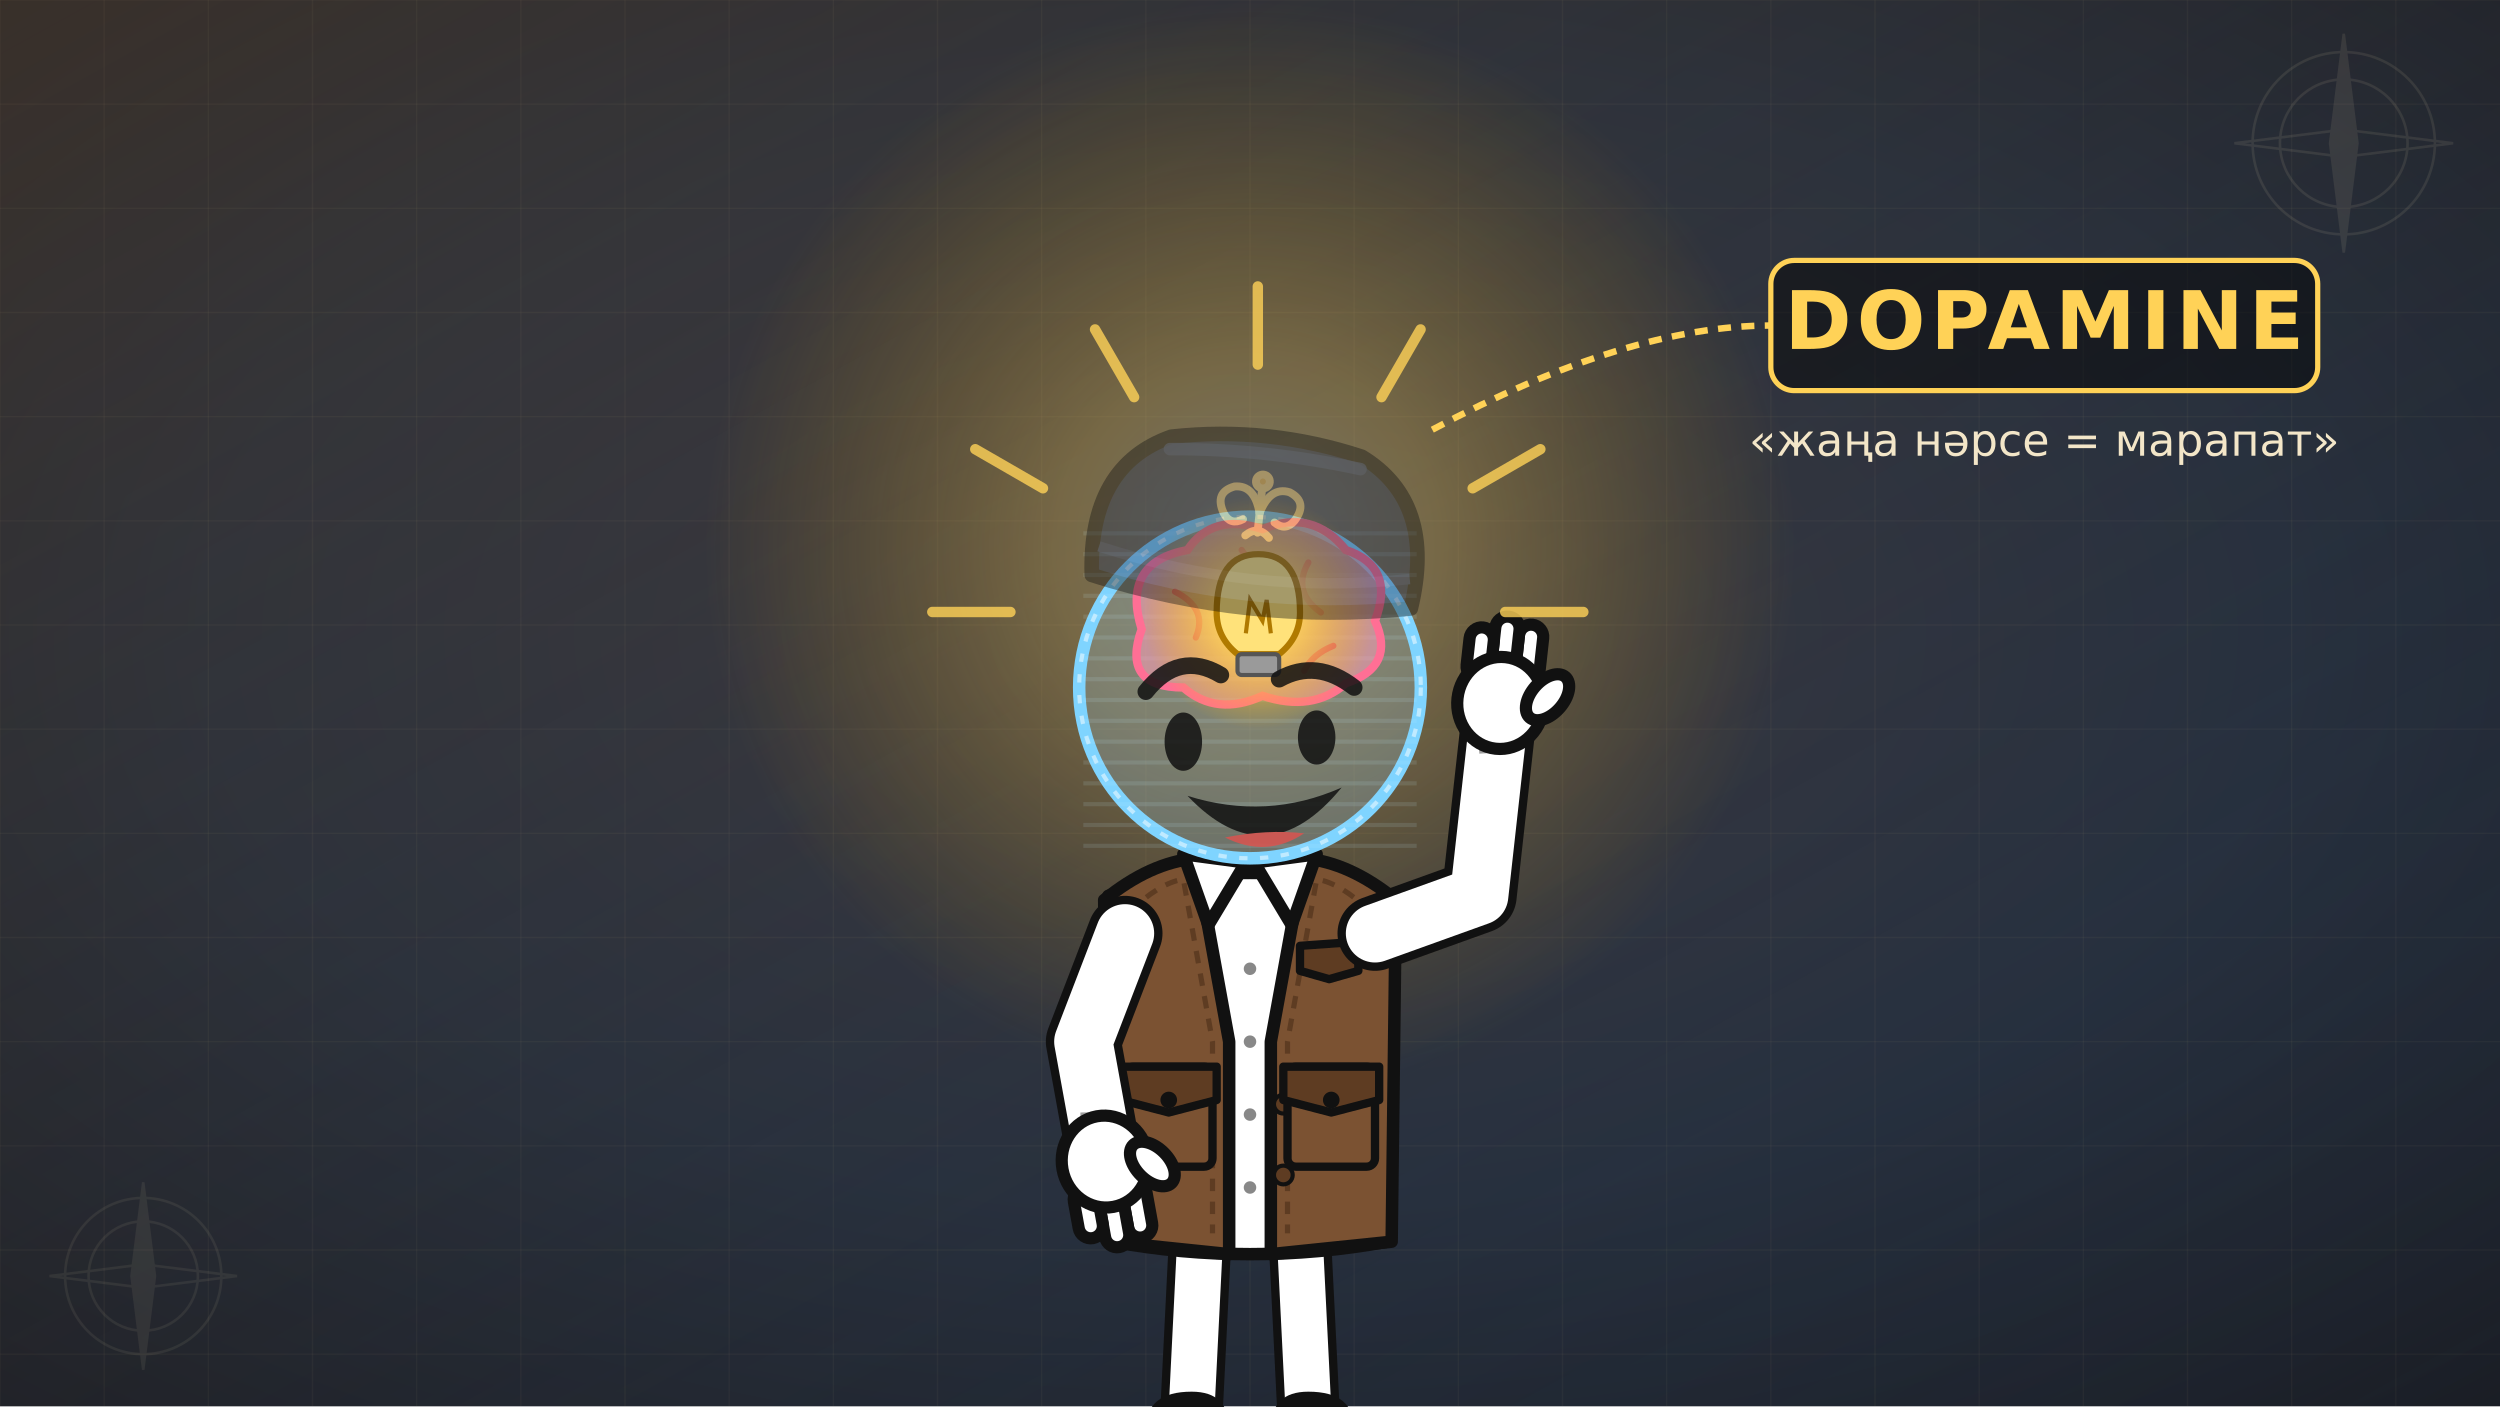
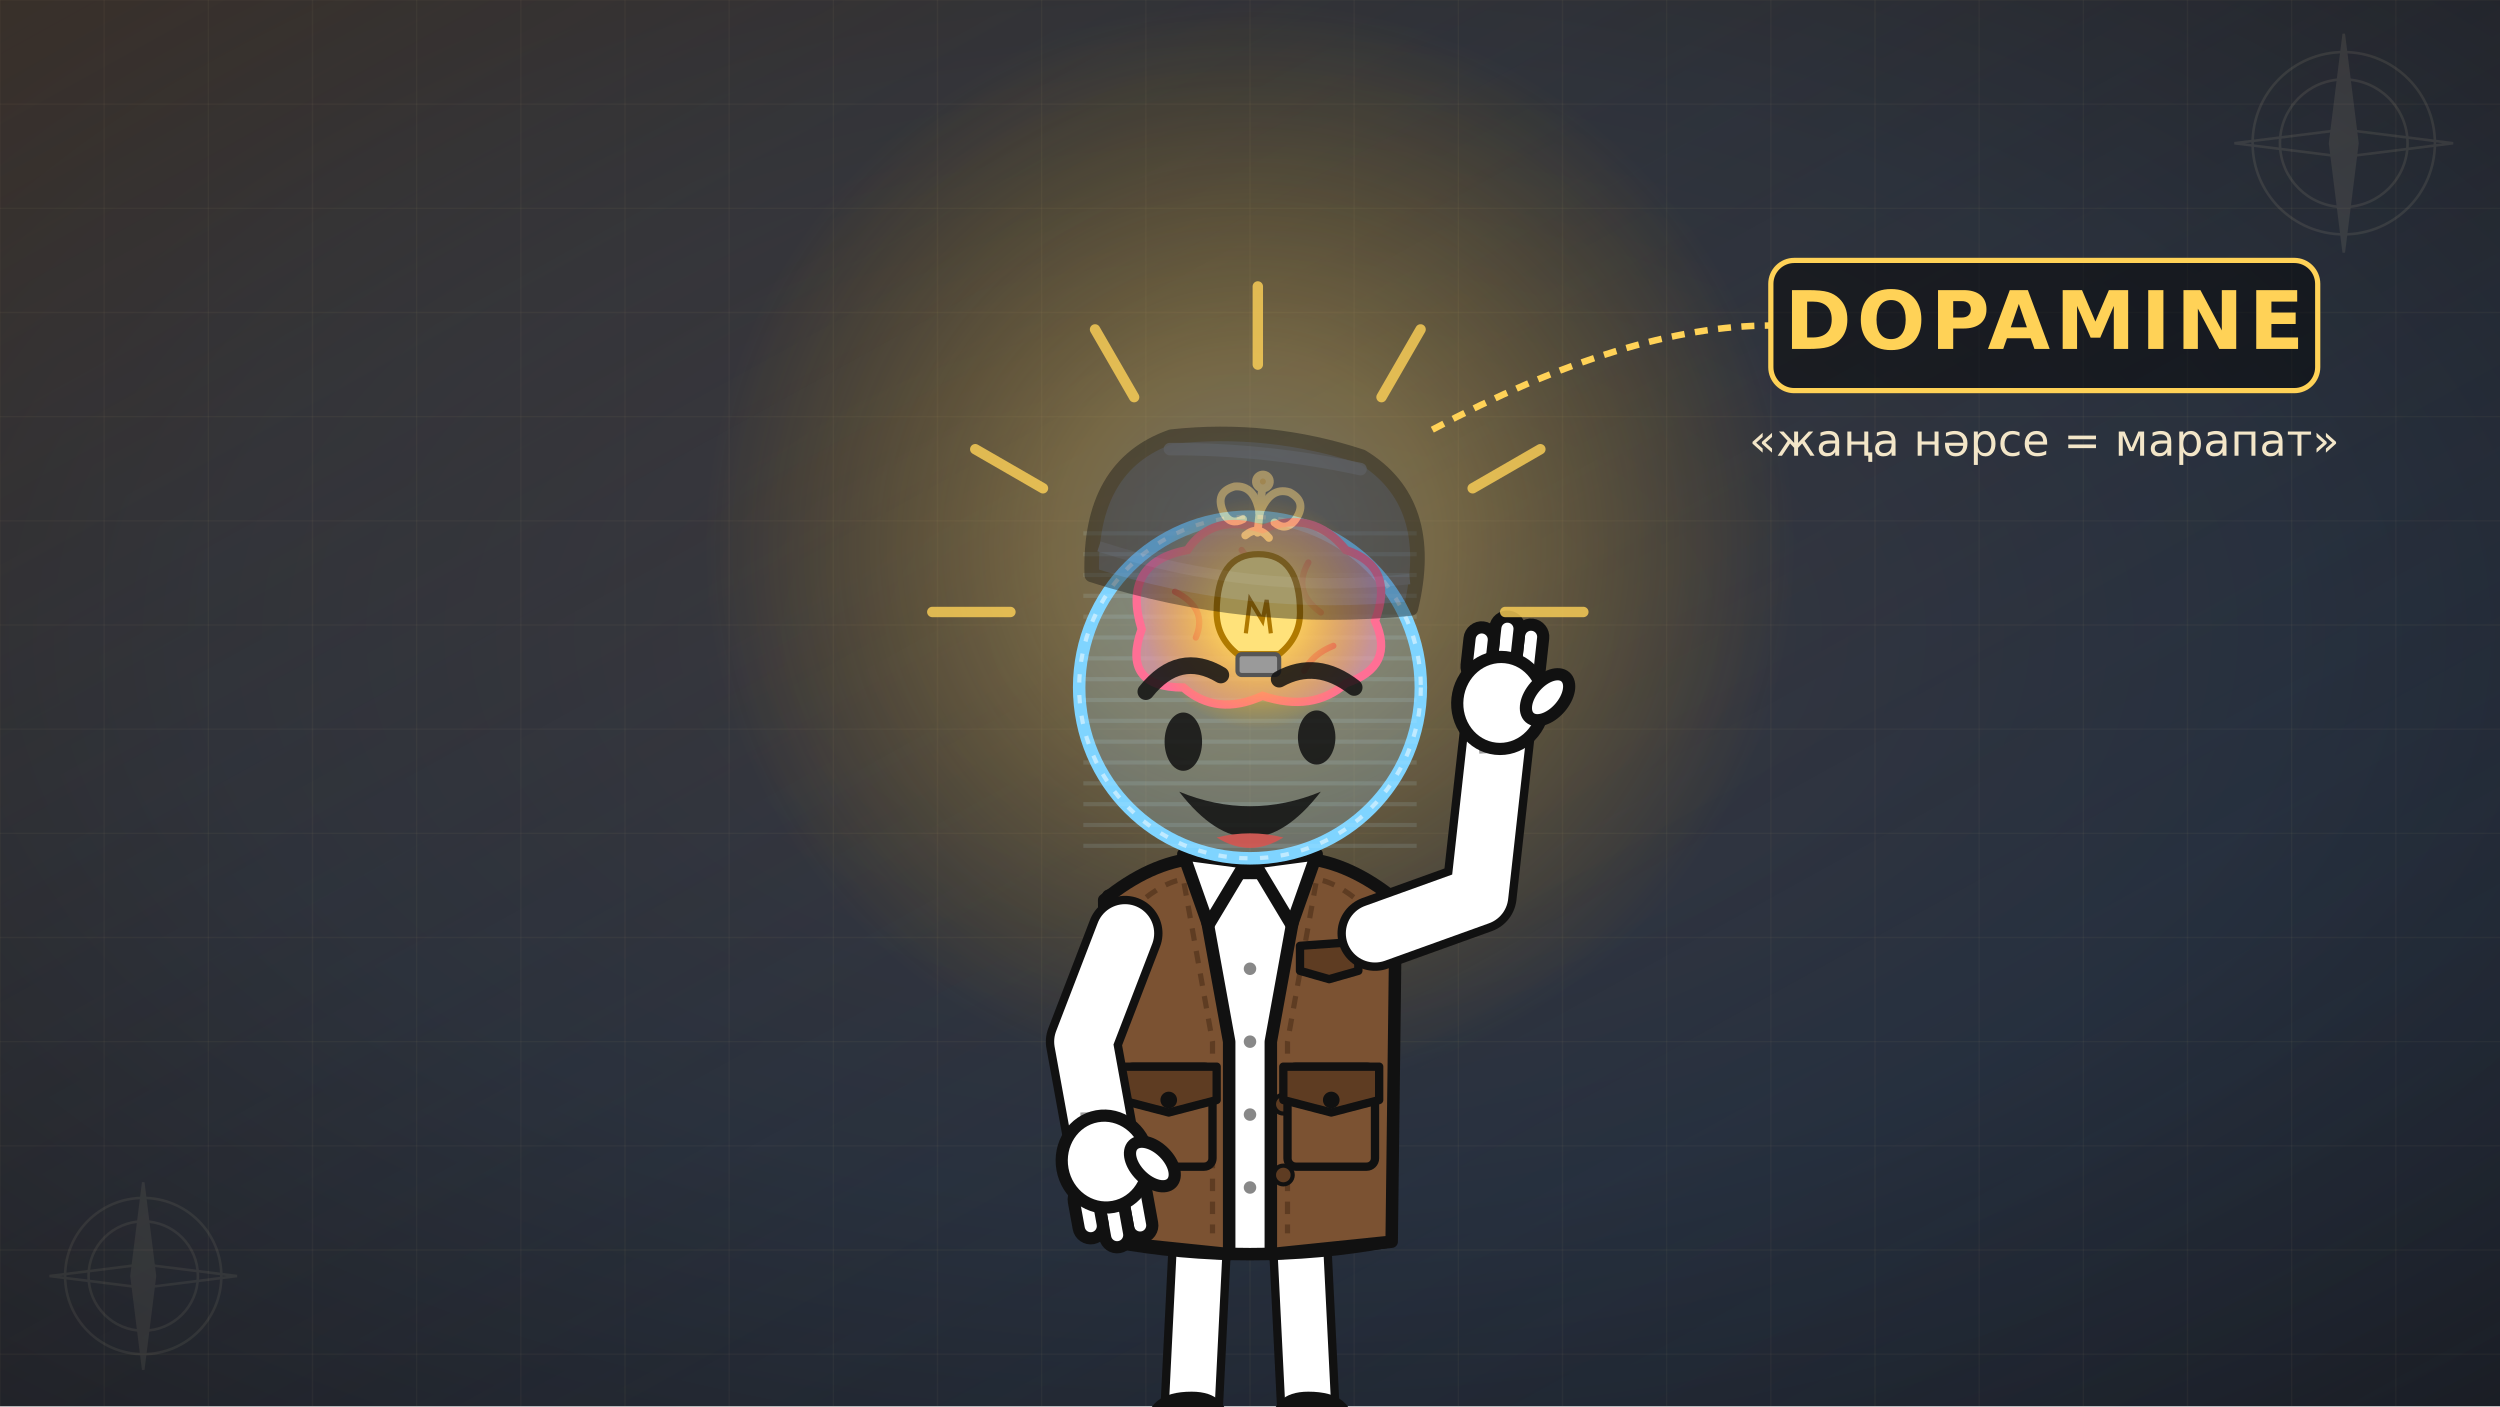
<svg xmlns="http://www.w3.org/2000/svg" width="1920" height="1080" viewBox="0 0 1920 1080">
  <defs>
    <radialGradient id="bg" cx="50%" cy="45%" r="75%">
      <stop offset="0" stop-color="#3a3a44" />
      <stop offset="0.55" stop-color="#26303f" />
      <stop offset="1" stop-color="#1a1d24" />
    </radialGradient>
    <linearGradient id="warm" x1="0" y1="0" x2="1" y2="1">
      <stop offset="0" stop-color="#5a4128" stop-opacity="0.45" />
      <stop offset="1" stop-color="#1b2a40" stop-opacity="0" />
    </linearGradient>
    <radialGradient id="glowGold">
      <stop offset="0" stop-color="#fff3b0" />
      <stop offset="0.35" stop-color="#ffd257" stop-opacity="0.9" />
      <stop offset="1" stop-color="#ffb300" stop-opacity="0" />
    </radialGradient>
    <radialGradient id="glowBlue">
      <stop offset="0" stop-color="#bfe9ff" stop-opacity="0.9" />
      <stop offset="1" stop-color="#4fb3ff" stop-opacity="0" />
    </radialGradient>
    <filter id="soft">
      <feGaussianBlur stdDeviation="6" />
    </filter>
  </defs>
  <rect width="1920" height="1080" fill="url(#bg)" />
  <rect width="1920" height="1080" fill="url(#warm)" />
  <g stroke="#c9b48a" stroke-opacity="0.05" stroke-width="1">
    <line x1="0" y1="0" x2="0" y2="1080" />
    <line x1="80" y1="0" x2="80" y2="1080" />
    <line x1="160" y1="0" x2="160" y2="1080" />
    <line x1="240" y1="0" x2="240" y2="1080" />
    <line x1="320" y1="0" x2="320" y2="1080" />
    <line x1="400" y1="0" x2="400" y2="1080" />
    <line x1="480" y1="0" x2="480" y2="1080" />
    <line x1="560" y1="0" x2="560" y2="1080" />
    <line x1="640" y1="0" x2="640" y2="1080" />
    <line x1="720" y1="0" x2="720" y2="1080" />
    <line x1="800" y1="0" x2="800" y2="1080" />
    <line x1="880" y1="0" x2="880" y2="1080" />
    <line x1="960" y1="0" x2="960" y2="1080" />
    <line x1="1040" y1="0" x2="1040" y2="1080" />
    <line x1="1120" y1="0" x2="1120" y2="1080" />
    <line x1="1200" y1="0" x2="1200" y2="1080" />
    <line x1="1280" y1="0" x2="1280" y2="1080" />
    <line x1="1360" y1="0" x2="1360" y2="1080" />
    <line x1="1440" y1="0" x2="1440" y2="1080" />
    <line x1="1520" y1="0" x2="1520" y2="1080" />
    <line x1="1600" y1="0" x2="1600" y2="1080" />
    <line x1="1680" y1="0" x2="1680" y2="1080" />
    <line x1="1760" y1="0" x2="1760" y2="1080" />
    <line x1="1840" y1="0" x2="1840" y2="1080" />
    <line x1="0" y1="0" x2="1920" y2="0" />
    <line x1="0" y1="80" x2="1920" y2="80" />
    <line x1="0" y1="160" x2="1920" y2="160" />
    <line x1="0" y1="240" x2="1920" y2="240" />
    <line x1="0" y1="320" x2="1920" y2="320" />
    <line x1="0" y1="400" x2="1920" y2="400" />
    <line x1="0" y1="480" x2="1920" y2="480" />
    <line x1="0" y1="560" x2="1920" y2="560" />
    <line x1="0" y1="640" x2="1920" y2="640" />
    <line x1="0" y1="720" x2="1920" y2="720" />
    <line x1="0" y1="800" x2="1920" y2="800" />
    <line x1="0" y1="880" x2="1920" y2="880" />
    <line x1="0" y1="960" x2="1920" y2="960" />
    <line x1="0" y1="1040" x2="1920" y2="1040" />
  </g>
  <g opacity="0.1" stroke="#e8d6ad" fill="none" stroke-width="2">
    <circle cx="1800" cy="110" r="70" />
    <circle cx="1800" cy="110" r="49.0" />
    <path d="M1800,26.0 L1810.5,110 L1800,194.0 L1789.5,110 Z" fill="#e8d6ad" />
    <path d="M1716.0,110 L1800,120.5 L1884.0,110 L1800,99.5 Z" />
  </g>
  <g opacity="0.08" stroke="#e8d6ad" fill="none" stroke-width="2">
    <circle cx="110" cy="980" r="60" />
    <circle cx="110" cy="980" r="42.0" />
    <path d="M110,908.0 L119.0,980 L110,1052.0 L101.0,980 Z" fill="#e8d6ad" />
    <path d="M38.0,980 L110,989.0 L182.0,980 L110,971.0 Z" />
  </g>
  <circle cx="960" cy="420" r="420" fill="url(#glowGold)" opacity="0.35" />
  <g transform="translate(960,560) scale(1.6)">
    <path d="M-24,246 L-28,326" fill="none" stroke="#111111" stroke-width="30" stroke-linecap="round" stroke-linejoin="round" />
    <path d="M-24,246 L-28,326" fill="none" stroke="#ffffff" stroke-width="22" stroke-linecap="round" stroke-linejoin="round" />
    <path d="M24,246 L28,326" fill="none" stroke="#111111" stroke-width="30" stroke-linecap="round" stroke-linejoin="round" />
    <path d="M24,246 L28,326" fill="none" stroke="#ffffff" stroke-width="22" stroke-linecap="round" stroke-linejoin="round" />
    <path d="M-50,336 Q-50,318 -28,318 Q-10,318 -10,336 Z" fill="#111111" />
    <path d="M50,336 Q50,318 28,318 Q10,318 10,336 Z" fill="#111111" />
    <path d="M-68,80 Q0,58 68,80 L66,246 Q0,258 -66,246 Z" fill="#fff" stroke="#111111" stroke-width="6" stroke-linejoin="round" />
    <circle cx="0" cy="115" r="3" fill="#111111" opacity="0.5" />
    <circle cx="0" cy="150" r="3" fill="#111111" opacity="0.5" />
    <circle cx="0" cy="185" r="3" fill="#111111" opacity="0.5" />
    <circle cx="0" cy="220" r="3" fill="#111111" opacity="0.5" />
    <path d="M-70,82 Q-48,64 -26,62 L-10,150 L-10,252 L-68,246 Z" fill="#7b5232" stroke="#111111" stroke-width="6" stroke-linejoin="round" />
    <path d="M70,82 Q48,64 26,62 L10,150 L10,252 L68,246 Z" fill="#7b5232" stroke="#111111" stroke-width="6" stroke-linejoin="round" />
    <path d="M-58,88 Q-44,74 -32,72 L-18,150 L-18,242 M58,88 Q44,74 32,72 L18,150 L18,242" stroke="#5e3c22" stroke-width="2.5" stroke-dasharray="6 5" fill="none" />
    <circle cx="16" cy="180" r="4.5" fill="#5e3c22" stroke="#111111" stroke-width="2" />
    <circle cx="16" cy="214" r="4.5" fill="#5e3c22" stroke="#111111" stroke-width="2" />
    <rect x="-60" y="162" width="42" height="48" rx="4" fill="#7b5232" stroke="#111111" stroke-width="4" />
    <path d="M-62,162 L-16,162 L-16,178 L-39,184 L-62,178 Z" fill="#5e3c22" stroke="#111111" stroke-width="4" stroke-linejoin="round" />
    <circle cx="-39" cy="178" r="4" fill="#111111" />
    <rect x="18" y="162" width="42" height="48" rx="4" fill="#7b5232" stroke="#111111" stroke-width="4" />
    <path d="M16,162 L62,162 L62,178 L39,184 L16,178 Z" fill="#5e3c22" stroke="#111111" stroke-width="4" stroke-linejoin="round" />
    <circle cx="39" cy="178" r="4" fill="#111111" />
    <path d="M24,104 L52,102 L52,116 L38,120 L24,116 Z" fill="#5e3c22" stroke="#111111" stroke-width="4" stroke-linejoin="round" />
    <path d="M-2,64 L-32,60 L-20,94 Z" fill="#fff" stroke="#111111" stroke-width="6" stroke-linejoin="round" />
    <path d="M2,64 L32,60 L20,94 Z" fill="#fff" stroke="#111111" stroke-width="6" stroke-linejoin="round" />
    <path d="M-60,98 L-80,150 L-70,205" fill="none" stroke="#111111" stroke-width="36" stroke-linecap="round" stroke-linejoin="round" />
    <path d="M-60,98 L-80,150 L-70,205" fill="none" stroke="#ffffff" stroke-width="28" stroke-linecap="round" stroke-linejoin="round" />
    <path d="M60,98 L110,80 L120,-10" fill="none" stroke="#111111" stroke-width="36" stroke-linecap="round" stroke-linejoin="round" />
    <path d="M60,98 L110,80 L120,-10" fill="none" stroke="#ffffff" stroke-width="28" stroke-linecap="round" stroke-linejoin="round" />
    <g transform="translate(-70,205) rotate(79.7) scale(1.3,1.3)">
      <rect x="10" y="-13" width="22" height="9" rx="4.5" fill="#fff" stroke="#111111" stroke-width="4.5" stroke-linejoin="round" />
      <rect x="12" y="-4" width="22" height="9" rx="4.5" fill="#fff" stroke="#111111" stroke-width="4.5" stroke-linejoin="round" />
      <rect x="10" y="5" width="19" height="9" rx="4.5" fill="#fff" stroke="#111111" stroke-width="4.5" stroke-linejoin="round" />
      <ellipse cx="2" cy="0" rx="17" ry="16" fill="#fff" stroke="#111111" stroke-width="4.5" stroke-linejoin="round" />
      <ellipse cx="6" cy="-17" rx="10" ry="6" transform="rotate(-35 6 -17)" fill="#fff" stroke="#111111" stroke-width="4.5" stroke-linejoin="round" />
      <path d="M-14,-6 L-16,6" stroke="#111111" stroke-width="3" opacity="0.4" />
    </g>
    <g transform="translate(120,-10) rotate(-83.7) scale(1.3,-1.3)">
      <rect x="10" y="-13" width="22" height="9" rx="4.5" fill="#fff" stroke="#111111" stroke-width="4.5" stroke-linejoin="round" />
      <rect x="12" y="-4" width="22" height="9" rx="4.5" fill="#fff" stroke="#111111" stroke-width="4.5" stroke-linejoin="round" />
      <rect x="10" y="5" width="19" height="9" rx="4.5" fill="#fff" stroke="#111111" stroke-width="4.5" stroke-linejoin="round" />
      <ellipse cx="2" cy="0" rx="17" ry="16" fill="#fff" stroke="#111111" stroke-width="4.5" stroke-linejoin="round" />
      <ellipse cx="6" cy="-17" rx="10" ry="6" transform="rotate(-35 6 -17)" fill="#fff" stroke="#111111" stroke-width="4.5" stroke-linejoin="round" />
      <path d="M-14,-6 L-16,6" stroke="#111111" stroke-width="3" opacity="0.4" />
    </g>
    <circle cx="0" cy="-20" r="82" fill="#9fdcff" fill-opacity="0.22" stroke="#7fd4ff" stroke-width="6" />
    <circle cx="0" cy="-20" r="82" fill="none" stroke="#ffffff" stroke-opacity="0.5" stroke-width="2" stroke-dasharray="4 6" />
    <line x1="-80" y1="-94" x2="80" y2="-94" stroke="#bfe9ff" stroke-opacity="0.12" stroke-width="2" />
    <line x1="-80" y1="-84" x2="80" y2="-84" stroke="#bfe9ff" stroke-opacity="0.12" stroke-width="2" />
    <line x1="-80" y1="-74" x2="80" y2="-74" stroke="#bfe9ff" stroke-opacity="0.12" stroke-width="2" />
    <line x1="-80" y1="-64" x2="80" y2="-64" stroke="#bfe9ff" stroke-opacity="0.12" stroke-width="2" />
    <line x1="-80" y1="-54" x2="80" y2="-54" stroke="#bfe9ff" stroke-opacity="0.12" stroke-width="2" />
    <line x1="-80" y1="-44" x2="80" y2="-44" stroke="#bfe9ff" stroke-opacity="0.12" stroke-width="2" />
    <line x1="-80" y1="-34" x2="80" y2="-34" stroke="#bfe9ff" stroke-opacity="0.12" stroke-width="2" />
    <line x1="-80" y1="-24" x2="80" y2="-24" stroke="#bfe9ff" stroke-opacity="0.12" stroke-width="2" />
    <line x1="-80" y1="-14" x2="80" y2="-14" stroke="#bfe9ff" stroke-opacity="0.12" stroke-width="2" />
    <line x1="-80" y1="-4" x2="80" y2="-4" stroke="#bfe9ff" stroke-opacity="0.12" stroke-width="2" />
    <line x1="-80" y1="6" x2="80" y2="6" stroke="#bfe9ff" stroke-opacity="0.12" stroke-width="2" />
    <line x1="-80" y1="16" x2="80" y2="16" stroke="#bfe9ff" stroke-opacity="0.12" stroke-width="2" />
    <line x1="-80" y1="26" x2="80" y2="26" stroke="#bfe9ff" stroke-opacity="0.12" stroke-width="2" />
    <line x1="-80" y1="36" x2="80" y2="36" stroke="#bfe9ff" stroke-opacity="0.12" stroke-width="2" />
    <line x1="-80" y1="46" x2="80" y2="46" stroke="#bfe9ff" stroke-opacity="0.12" stroke-width="2" />
    <line x1="-80" y1="56" x2="80" y2="56" stroke="#bfe9ff" stroke-opacity="0.12" stroke-width="2" />
    <path d="M-52,-48 Q-62,-80 -30,-86 Q-18,-104 6,-96 Q30,-106 46,-86 Q70,-78 60,-52 Q70,-30 46,-22 Q30,-8 6,-16 Q-16,-6 -32,-20 Q-62,-20 -52,-48 Z" fill="#ff9fb8" fill-opacity="0.55" stroke="#ff6f95" stroke-width="4" />
    <path d="M-36,-66 Q-20,-58 -26,-44 M-4,-86 Q8,-70 -4,-56 Q8,-44 2,-30 M28,-80 Q20,-66 34,-56 M40,-40 Q30,-36 26,-28" stroke="#d64d76" stroke-width="3" fill="none" stroke-linecap="round" />
    <circle cx="4" cy="-56" r="56" fill="url(#glowGold)" />
    <path d="M-16,-56 Q-16,-84 4,-84 Q24,-84 24,-56 Q24,-44 14,-36 L-6,-36 Q-16,-44 -16,-56 Z" fill="#ffe27a" stroke="#b07a00" stroke-width="3" />
    <rect x="-6" y="-36" width="20" height="10" rx="2" fill="#9a9a9a" stroke="#555" stroke-width="2" />
    <path d="M-2,-46 L0,-62 L6,-52 L8,-62 L10,-46" stroke="#b07a00" stroke-width="2" fill="none" />
    <g opacity="0.85" transform="translate(0,16)">
      <ellipse cx="-32" cy="-10" rx="9" ry="14" fill="#111111" />
      <ellipse cx="32" cy="-12" rx="9" ry="13" fill="#111111" />
      <path d="M-50,-34 Q-34,-54 -14,-42" stroke="#111111" stroke-width="8" fill="none" stroke-linecap="round" />
      <path d="M14,-40 Q32,-50 50,-36" stroke="#111111" stroke-width="8" fill="none" stroke-linecap="round" />
-       <path d="M-30,16 Q8,56 44,12 Q8,28 -30,16 Z" fill="#111111" />
-       <path d="M-12,36 Q8,46 26,34 Q8,32 -12,36 Z" fill="#d9534f" />
+       <path d="M-34,14 Q0,58 34,14 Q0,28 -34,14 Z" fill="#111111" />
+       <path d="M-16,36 Q0,46 16,36 Q0,32 -16,36 Z" fill="#d9534f" />
    </g>
    <g opacity="0.4" transform="rotate(6 0 -60)">
      <path d="M-77,-66 Q-84,-118 -46,-136 Q0,-146 46,-136 Q84,-118 77,-66 Q0,-50 -77,-66 Z" fill="#1f2d50" stroke="#111111" stroke-width="7" stroke-linejoin="round" />
      <path d="M-75,-80 Q0,-64 75,-80" stroke="#2c3f6c" stroke-width="5" fill="none" />
      <path d="M-46,-130 Q0,-135 46,-130" stroke="#33497a" stroke-width="6" fill="none" stroke-linecap="round" opacity="0.8" />
      <g stroke="#e3c27a" stroke-width="4" fill="none" stroke-linecap="round" transform="translate(0,-104) scale(0.95)">
        <path d="M0,10 L0,-12" />
        <path d="M0,0 Q-4,-14 -14,-12 Q-24,-8 -18,2 Q-14,8 -8,4" />
        <path d="M0,0 Q4,-14 14,-12 Q24,-8 18,2 Q14,8 8,4" />
        <path d="M-6,12 Q0,6 6,12" />
        <circle cx="0" cy="-16" r="3.5" fill="#d9a441" />
      </g>
    </g>
  </g>
  <line x1="1156" y1="470" x2="1216" y2="470" stroke="#ffd257" stroke-width="8" stroke-linecap="round" opacity="0.8" />
  <line x1="776" y1="470" x2="716" y2="470" stroke="#ffd257" stroke-width="8" stroke-linecap="round" opacity="0.8" />
  <line x1="801" y1="375" x2="749" y2="345" stroke="#ffd257" stroke-width="8" stroke-linecap="round" opacity="0.8" />
  <line x1="871" y1="305" x2="841" y2="253" stroke="#ffd257" stroke-width="8" stroke-linecap="round" opacity="0.8" />
  <line x1="966" y1="280" x2="966" y2="220" stroke="#ffd257" stroke-width="8" stroke-linecap="round" opacity="0.8" />
  <line x1="1061" y1="305" x2="1091" y2="253" stroke="#ffd257" stroke-width="8" stroke-linecap="round" opacity="0.8" />
  <line x1="1131" y1="375" x2="1183" y2="345" stroke="#ffd257" stroke-width="8" stroke-linecap="round" opacity="0.8" />
  <path d="M1100,330 Q1250,250 1360,250" stroke="#ffd257" stroke-width="5" fill="none" stroke-dasharray="10 8" />
  <rect x="1360" y="200" width="420" height="100" rx="18" fill="#000" fill-opacity="0.45" stroke="#ffd257" stroke-width="4" />
  <text x="1570" y="268" font-family="DejaVu Sans, Arial, sans-serif" font-size="62" font-weight="bold" fill="#ffd257" text-anchor="middle" letter-spacing="4">DOPAMINE</text>
  <text x="1570" y="350" font-family="DejaVu Sans, Arial, sans-serif" font-size="34" font-weight="normal" fill="#f3e6c8" text-anchor="middle">«жаңа нәрсе = марапат»</text>
</svg>
